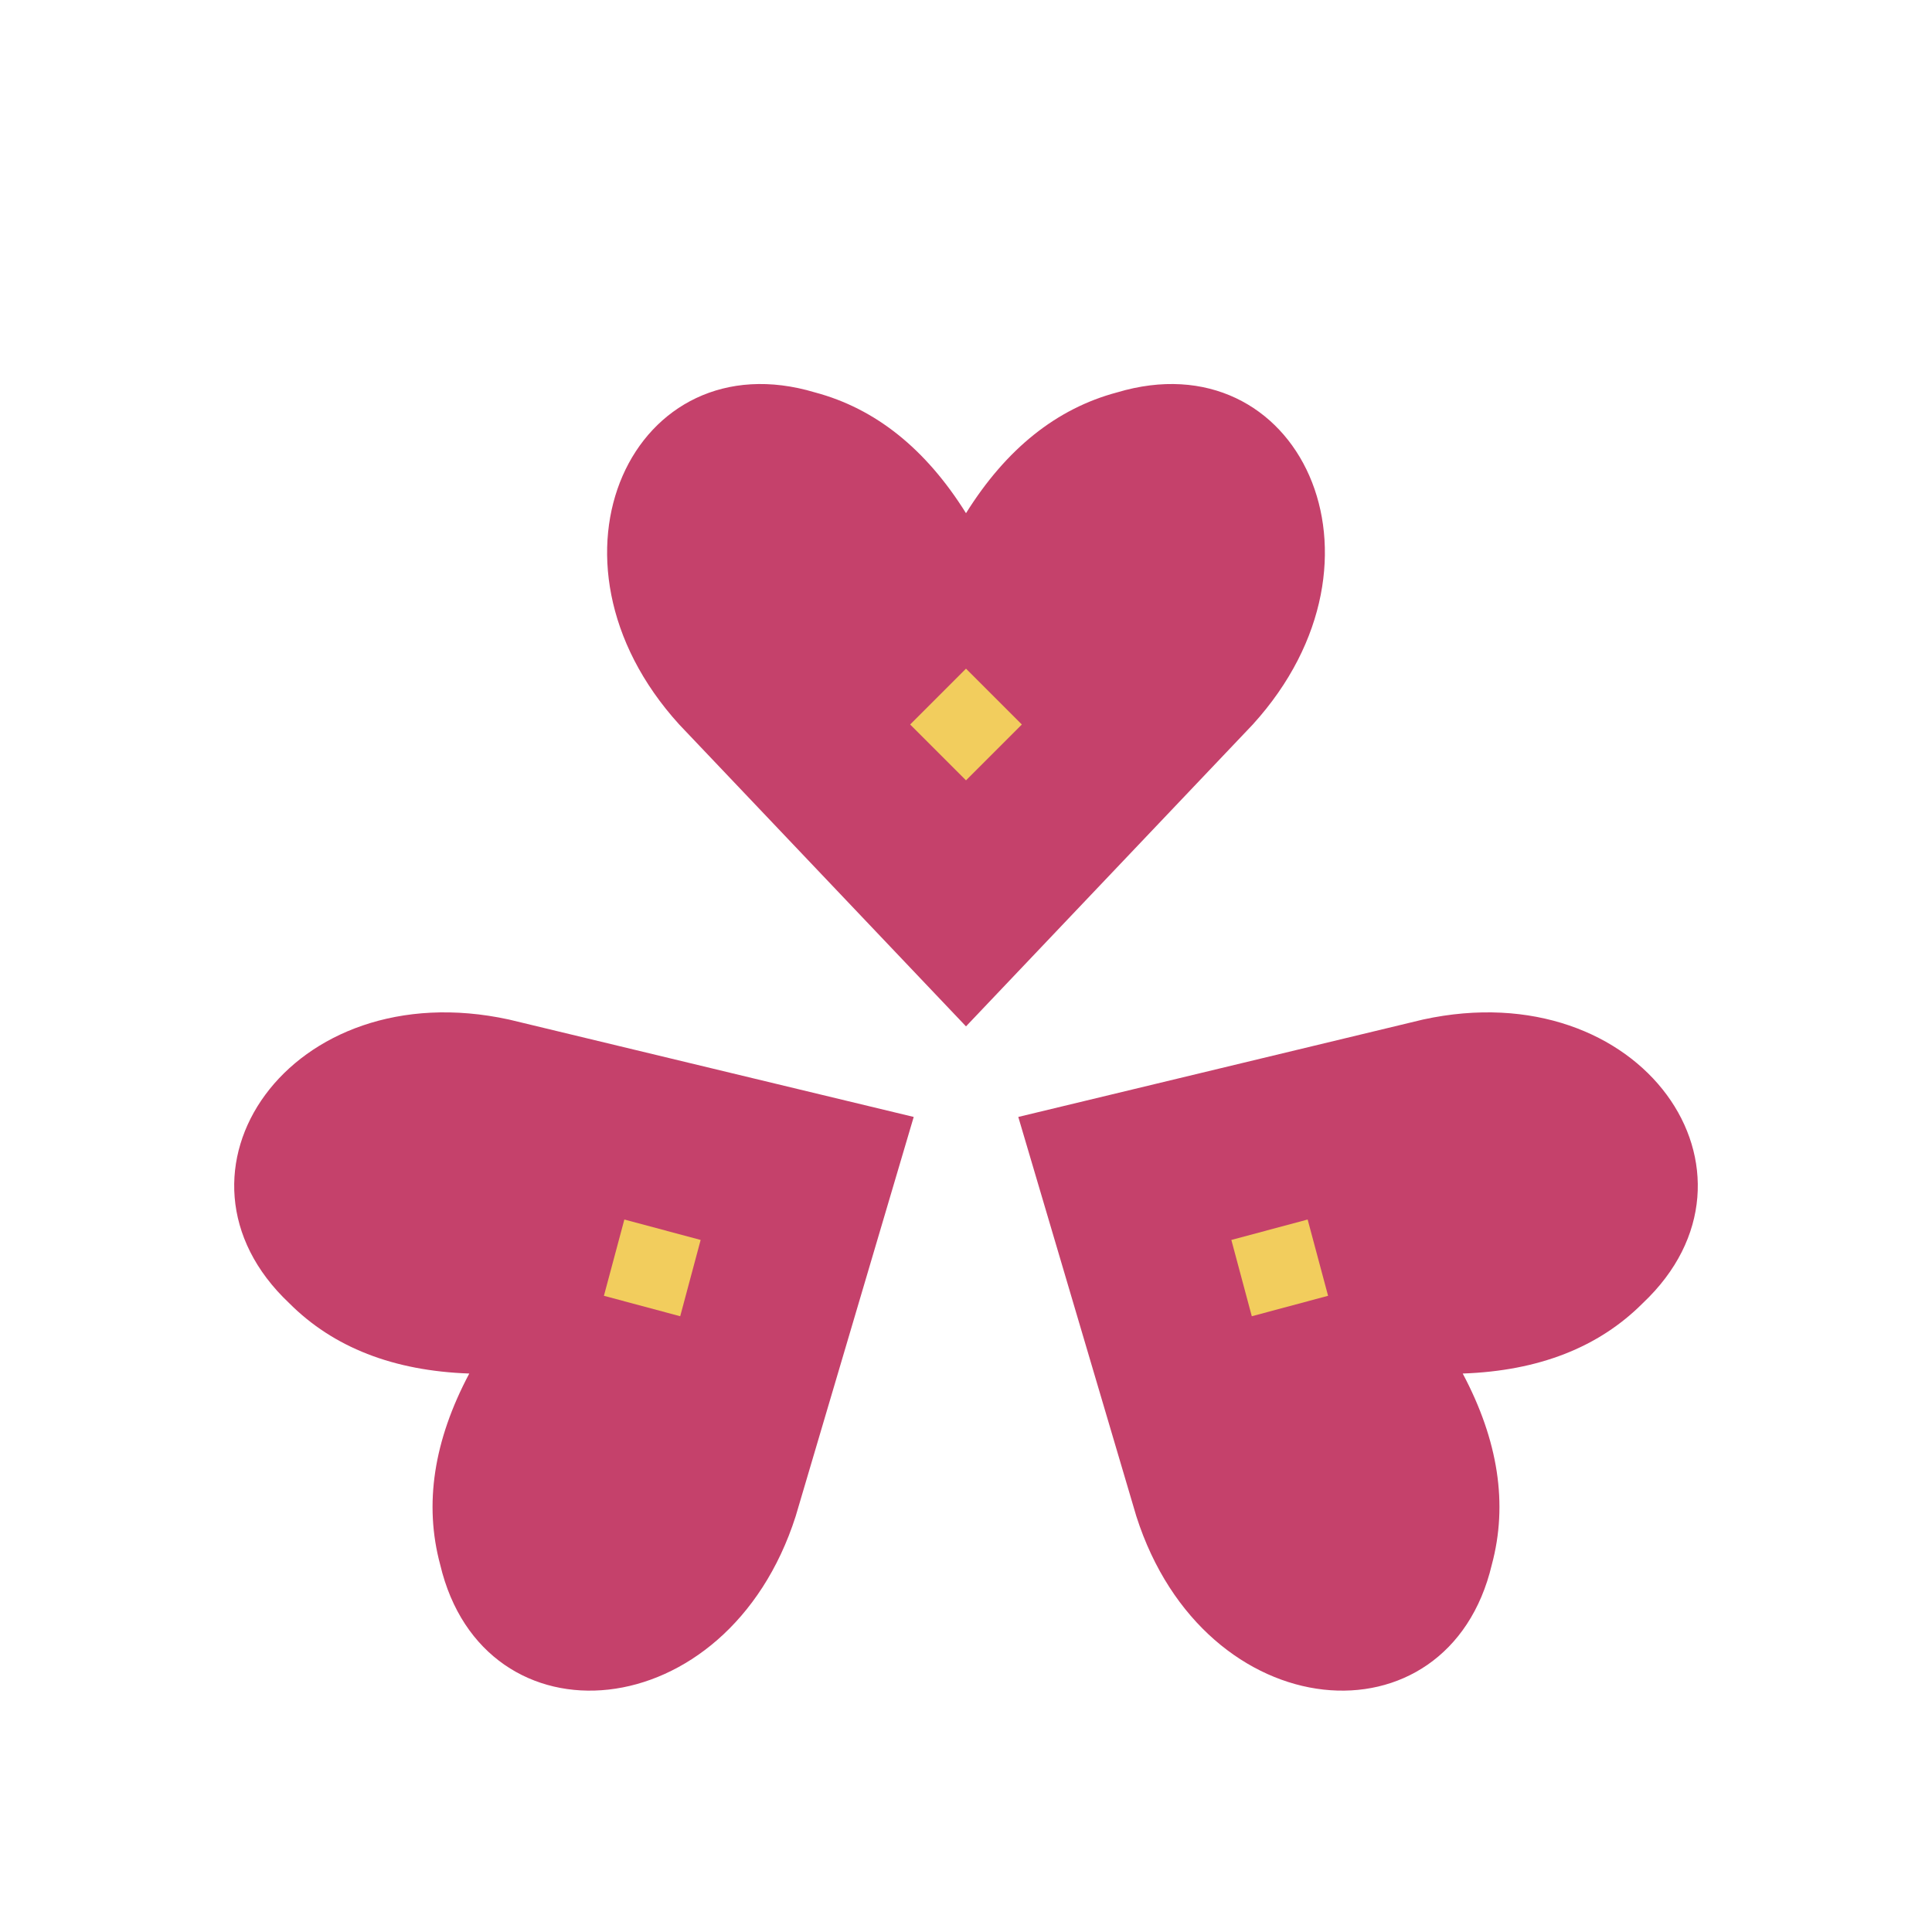
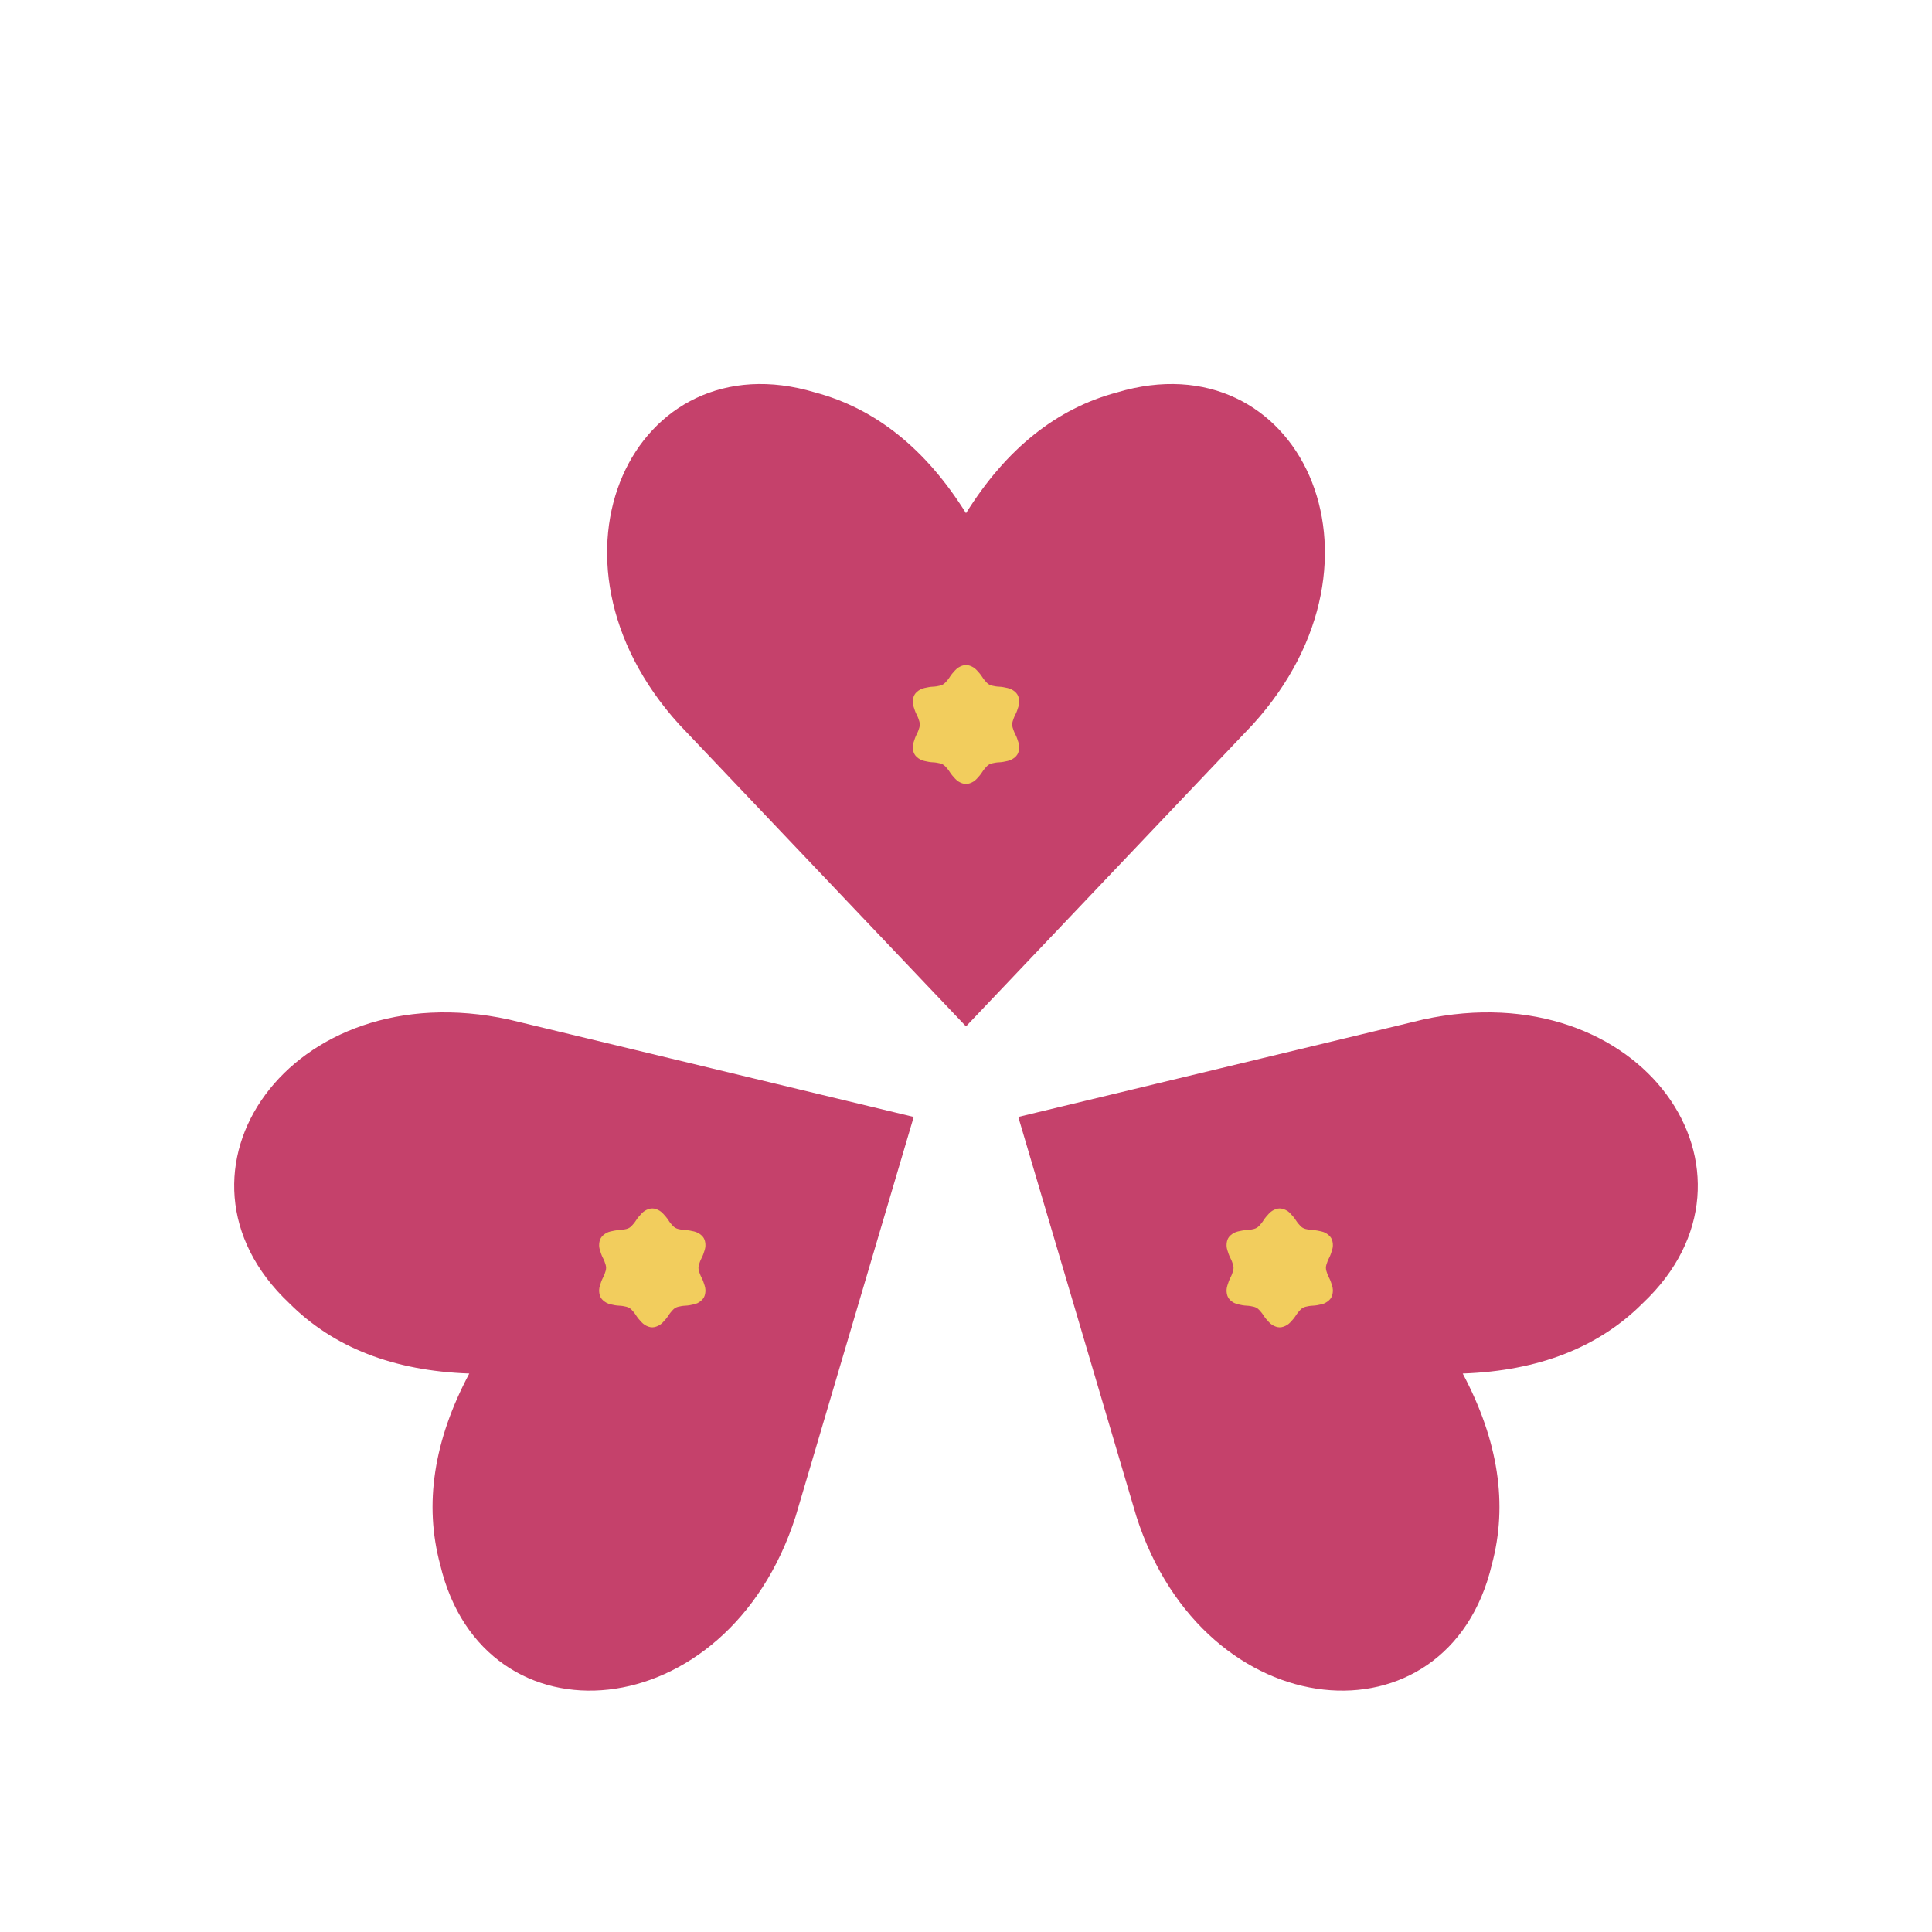
<svg xmlns="http://www.w3.org/2000/svg" viewBox="0 0 64 64" fill="none" role="img" aria-label="三心相聚">
  <g transform="translate(32 36) scale(1) translate(-32 -36)">
    <g transform="rotate(0 32 36)">
      <g transform="translate(0 -0) rotate(0 32 29)">
        <path d="M32 34 L22.5 24 C17.5 18.5 21 11.2 27 13 Q30 13.8 32 17 Q34 13.8 37 13 C43 11.2 46.5 18.5 41.5 24 Z" fill="#C5416B" />
-         <path d="M32 22.15 L33.85 24 L32 25.85 L30.15 24 Z" fill="#F2CD5D" />
+         <path d="M32 28.53C32.083 28.53 32.173 28.564 32.249 28.611C32.324 28.657 32.393 28.74 32.453 28.81C32.513 28.879 32.558 28.966 32.61 29.027C32.662 29.088 32.705 29.14 32.765 29.175C32.825 29.21 32.892 29.221 32.971 29.235C33.049 29.25 33.147 29.245 33.237 29.263C33.328 29.28 33.434 29.298 33.512 29.34C33.59 29.382 33.665 29.443 33.706 29.515C33.748 29.587 33.763 29.682 33.761 29.771C33.758 29.86 33.72 29.96 33.69 30.047C33.66 30.134 33.608 30.216 33.581 30.292C33.554 30.367 33.53 30.431 33.53 30.5C33.53 30.569 33.554 30.633 33.581 30.708C33.608 30.784 33.66 30.866 33.69 30.953C33.72 31.04 33.758 31.14 33.761 31.229C33.763 31.318 33.748 31.413 33.706 31.485C33.665 31.557 33.59 31.618 33.512 31.66C33.434 31.702 33.328 31.72 33.237 31.737C33.147 31.755 33.049 31.75 32.971 31.765C32.892 31.779 32.825 31.79 32.765 31.825C32.705 31.86 32.662 31.912 32.61 31.973C32.558 32.034 32.513 32.121 32.453 32.19C32.393 32.26 32.324 32.343 32.249 32.389C32.173 32.436 32.083 32.47 32 32.47C31.917 32.47 31.827 32.436 31.751 32.389C31.676 32.343 31.607 32.26 31.547 32.19C31.487 32.121 31.442 32.034 31.39 31.973C31.338 31.912 31.295 31.86 31.235 31.825C31.175 31.79 31.108 31.779 31.029 31.765C30.951 31.75 30.853 31.755 30.763 31.737C30.672 31.72 30.566 31.702 30.488 31.66C30.41 31.618 30.335 31.557 30.294 31.485C30.253 31.413 30.237 31.318 30.239 31.229C30.242 31.14 30.28 31.04 30.31 30.953C30.34 30.866 30.392 30.784 30.419 30.708C30.446 30.633 30.47 30.569 30.47 30.5C30.47 30.431 30.446 30.367 30.419 30.292C30.392 30.216 30.34 30.134 30.31 30.047C30.28 29.96 30.242 29.86 30.239 29.771C30.237 29.682 30.253 29.587 30.294 29.515C30.335 29.443 30.41 29.382 30.488 29.34C30.566 29.298 30.672 29.28 30.763 29.263C30.853 29.245 30.951 29.25 31.029 29.235C31.108 29.221 31.175 29.21 31.235 29.175C31.295 29.14 31.338 29.088 31.39 29.027C31.442 28.966 31.487 28.879 31.547 28.81C31.607 28.74 31.676 28.657 31.751 28.611C31.827 28.564 31.917 28.53 32 28.53Z" transform="translate(0 -6.5)" fill="#F2CD5D" />
      </g>
    </g>
    <g transform="rotate(120 32 36)">
      <g transform="translate(0 -0) rotate(0 32 29)">
        <path d="M32 34 L22.5 24 C17.5 18.5 21 11.2 27 13 Q30 13.8 32 17 Q34 13.8 37 13 C43 11.2 46.5 18.5 41.5 24 Z" fill="#C5416B" />
-         <path d="M32 22.15 L33.85 24 L32 25.85 L30.15 24 Z" fill="#F2CD5D" />
+         <path d="M32 28.53C32.083 28.53 32.173 28.564 32.249 28.611C32.324 28.657 32.393 28.74 32.453 28.81C32.513 28.879 32.558 28.966 32.61 29.027C32.662 29.088 32.705 29.14 32.765 29.175C32.825 29.21 32.892 29.221 32.971 29.235C33.049 29.25 33.147 29.245 33.237 29.263C33.328 29.28 33.434 29.298 33.512 29.34C33.59 29.382 33.665 29.443 33.706 29.515C33.748 29.587 33.763 29.682 33.761 29.771C33.758 29.86 33.72 29.96 33.69 30.047C33.66 30.134 33.608 30.216 33.581 30.292C33.554 30.367 33.53 30.431 33.53 30.5C33.53 30.569 33.554 30.633 33.581 30.708C33.608 30.784 33.66 30.866 33.69 30.953C33.72 31.04 33.758 31.14 33.761 31.229C33.763 31.318 33.748 31.413 33.706 31.485C33.665 31.557 33.59 31.618 33.512 31.66C33.434 31.702 33.328 31.72 33.237 31.737C33.147 31.755 33.049 31.75 32.971 31.765C32.892 31.779 32.825 31.79 32.765 31.825C32.705 31.86 32.662 31.912 32.61 31.973C32.558 32.034 32.513 32.121 32.453 32.19C32.393 32.26 32.324 32.343 32.249 32.389C32.173 32.436 32.083 32.47 32 32.47C31.917 32.47 31.827 32.436 31.751 32.389C31.676 32.343 31.607 32.26 31.547 32.19C31.487 32.121 31.442 32.034 31.39 31.973C31.338 31.912 31.295 31.86 31.235 31.825C31.175 31.79 31.108 31.779 31.029 31.765C30.951 31.75 30.853 31.755 30.763 31.737C30.672 31.72 30.566 31.702 30.488 31.66C30.41 31.618 30.335 31.557 30.294 31.485C30.253 31.413 30.237 31.318 30.239 31.229C30.242 31.14 30.28 31.04 30.31 30.953C30.34 30.866 30.392 30.784 30.419 30.708C30.446 30.633 30.47 30.569 30.47 30.5C30.47 30.431 30.446 30.367 30.419 30.292C30.392 30.216 30.34 30.134 30.31 30.047C30.28 29.96 30.242 29.86 30.239 29.771C30.237 29.682 30.253 29.587 30.294 29.515C30.335 29.443 30.41 29.382 30.488 29.34C30.566 29.298 30.672 29.28 30.763 29.263C30.853 29.245 30.951 29.25 31.029 29.235C31.108 29.221 31.175 29.21 31.235 29.175C31.295 29.14 31.338 29.088 31.39 29.027C31.442 28.966 31.487 28.879 31.547 28.81C31.607 28.74 31.676 28.657 31.751 28.611C31.827 28.564 31.917 28.53 32 28.53Z" transform="translate(0 -6.5)" fill="#F2CD5D" />
      </g>
    </g>
    <g transform="rotate(240 32 36)">
      <g transform="translate(0 -0) rotate(0 32 29)">
        <path d="M32 34 L22.5 24 C17.5 18.5 21 11.2 27 13 Q30 13.8 32 17 Q34 13.8 37 13 C43 11.2 46.5 18.5 41.5 24 Z" fill="#C5416B" />
-         <path d="M32 22.15 L33.85 24 L32 25.85 L30.15 24 Z" fill="#F2CD5D" />
+         <path d="M32 28.53C32.083 28.53 32.173 28.564 32.249 28.611C32.324 28.657 32.393 28.74 32.453 28.81C32.513 28.879 32.558 28.966 32.61 29.027C32.662 29.088 32.705 29.14 32.765 29.175C32.825 29.21 32.892 29.221 32.971 29.235C33.049 29.25 33.147 29.245 33.237 29.263C33.328 29.28 33.434 29.298 33.512 29.34C33.59 29.382 33.665 29.443 33.706 29.515C33.748 29.587 33.763 29.682 33.761 29.771C33.758 29.86 33.72 29.96 33.69 30.047C33.66 30.134 33.608 30.216 33.581 30.292C33.554 30.367 33.53 30.431 33.53 30.5C33.53 30.569 33.554 30.633 33.581 30.708C33.608 30.784 33.66 30.866 33.69 30.953C33.72 31.04 33.758 31.14 33.761 31.229C33.763 31.318 33.748 31.413 33.706 31.485C33.665 31.557 33.59 31.618 33.512 31.66C33.434 31.702 33.328 31.72 33.237 31.737C33.147 31.755 33.049 31.75 32.971 31.765C32.892 31.779 32.825 31.79 32.765 31.825C32.705 31.86 32.662 31.912 32.61 31.973C32.558 32.034 32.513 32.121 32.453 32.19C32.393 32.26 32.324 32.343 32.249 32.389C32.173 32.436 32.083 32.47 32 32.47C31.917 32.47 31.827 32.436 31.751 32.389C31.676 32.343 31.607 32.26 31.547 32.19C31.487 32.121 31.442 32.034 31.39 31.973C31.338 31.912 31.295 31.86 31.235 31.825C31.175 31.79 31.108 31.779 31.029 31.765C30.951 31.75 30.853 31.755 30.763 31.737C30.672 31.72 30.566 31.702 30.488 31.66C30.41 31.618 30.335 31.557 30.294 31.485C30.253 31.413 30.237 31.318 30.239 31.229C30.242 31.14 30.28 31.04 30.31 30.953C30.34 30.866 30.392 30.784 30.419 30.708C30.446 30.633 30.47 30.569 30.47 30.5C30.47 30.431 30.446 30.367 30.419 30.292C30.392 30.216 30.34 30.134 30.31 30.047C30.28 29.96 30.242 29.86 30.239 29.771C30.237 29.682 30.253 29.587 30.294 29.515C30.335 29.443 30.41 29.382 30.488 29.34C30.566 29.298 30.672 29.28 30.763 29.263C30.853 29.245 30.951 29.25 31.029 29.235C31.108 29.221 31.175 29.21 31.235 29.175C31.295 29.14 31.338 29.088 31.39 29.027C31.442 28.966 31.487 28.879 31.547 28.81C31.607 28.74 31.676 28.657 31.751 28.611C31.827 28.564 31.917 28.53 32 28.53Z" transform="translate(0 -6.5)" fill="#F2CD5D" />
      </g>
    </g>
  </g>
</svg>
